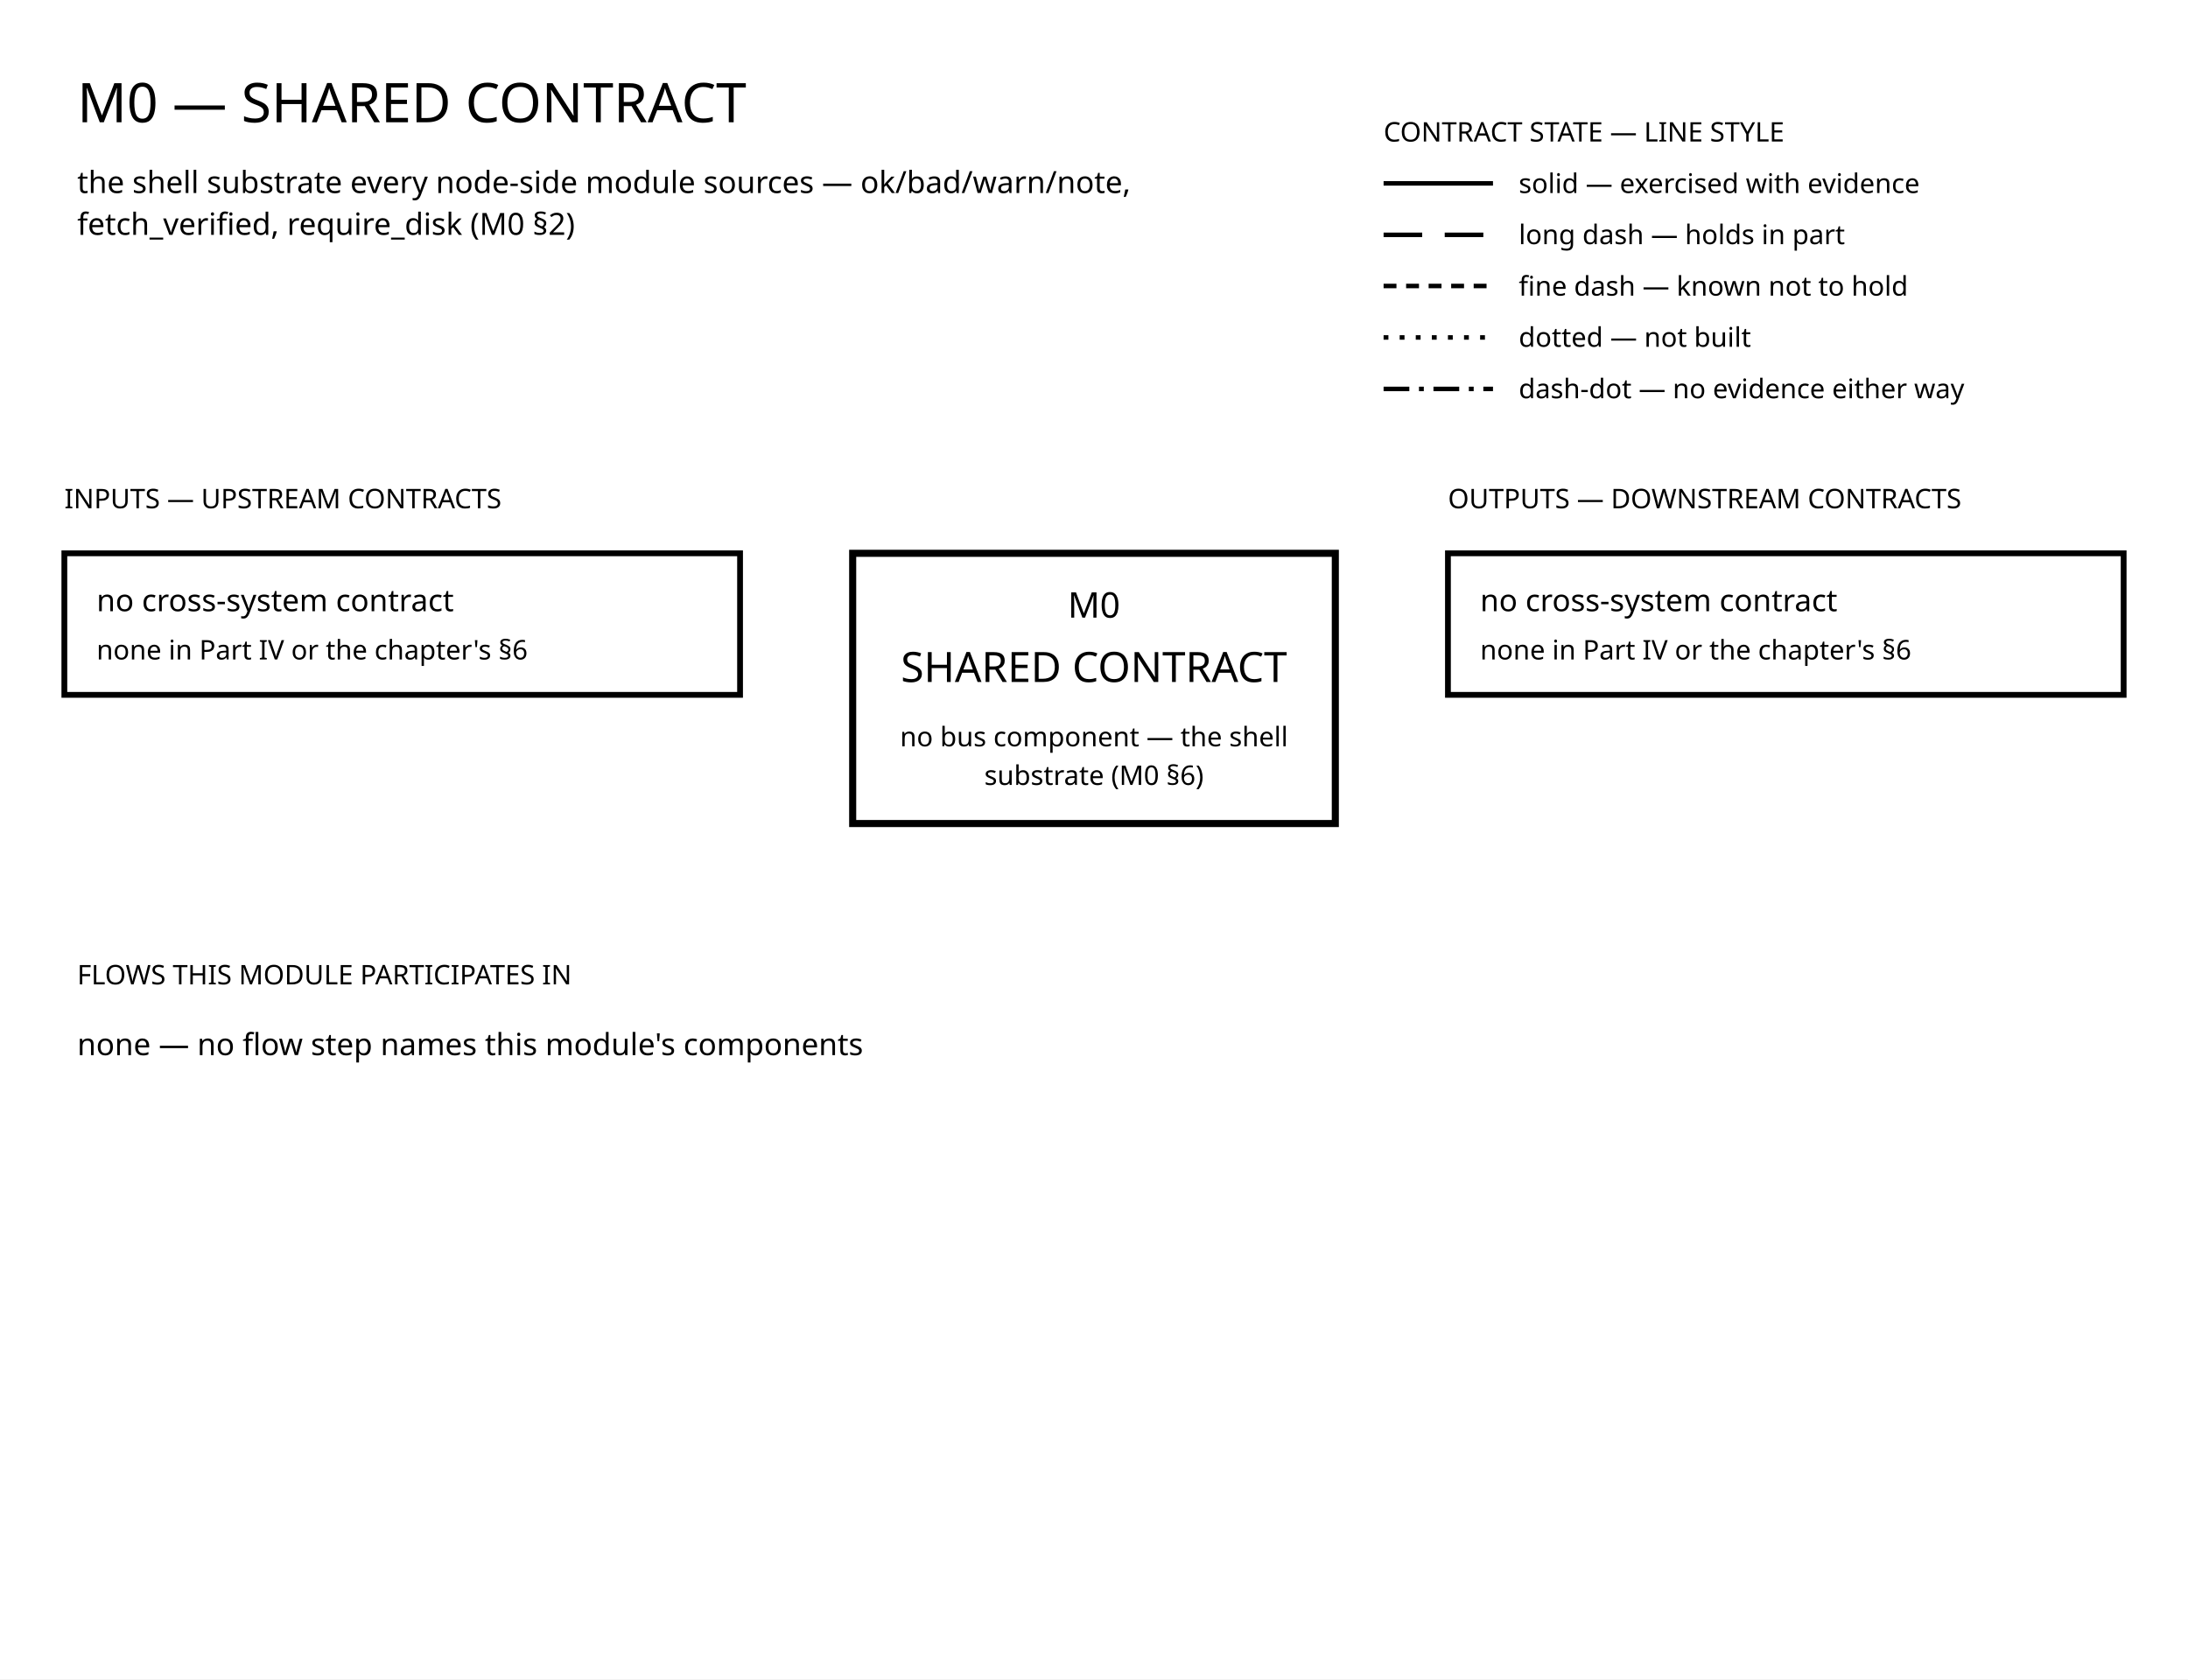
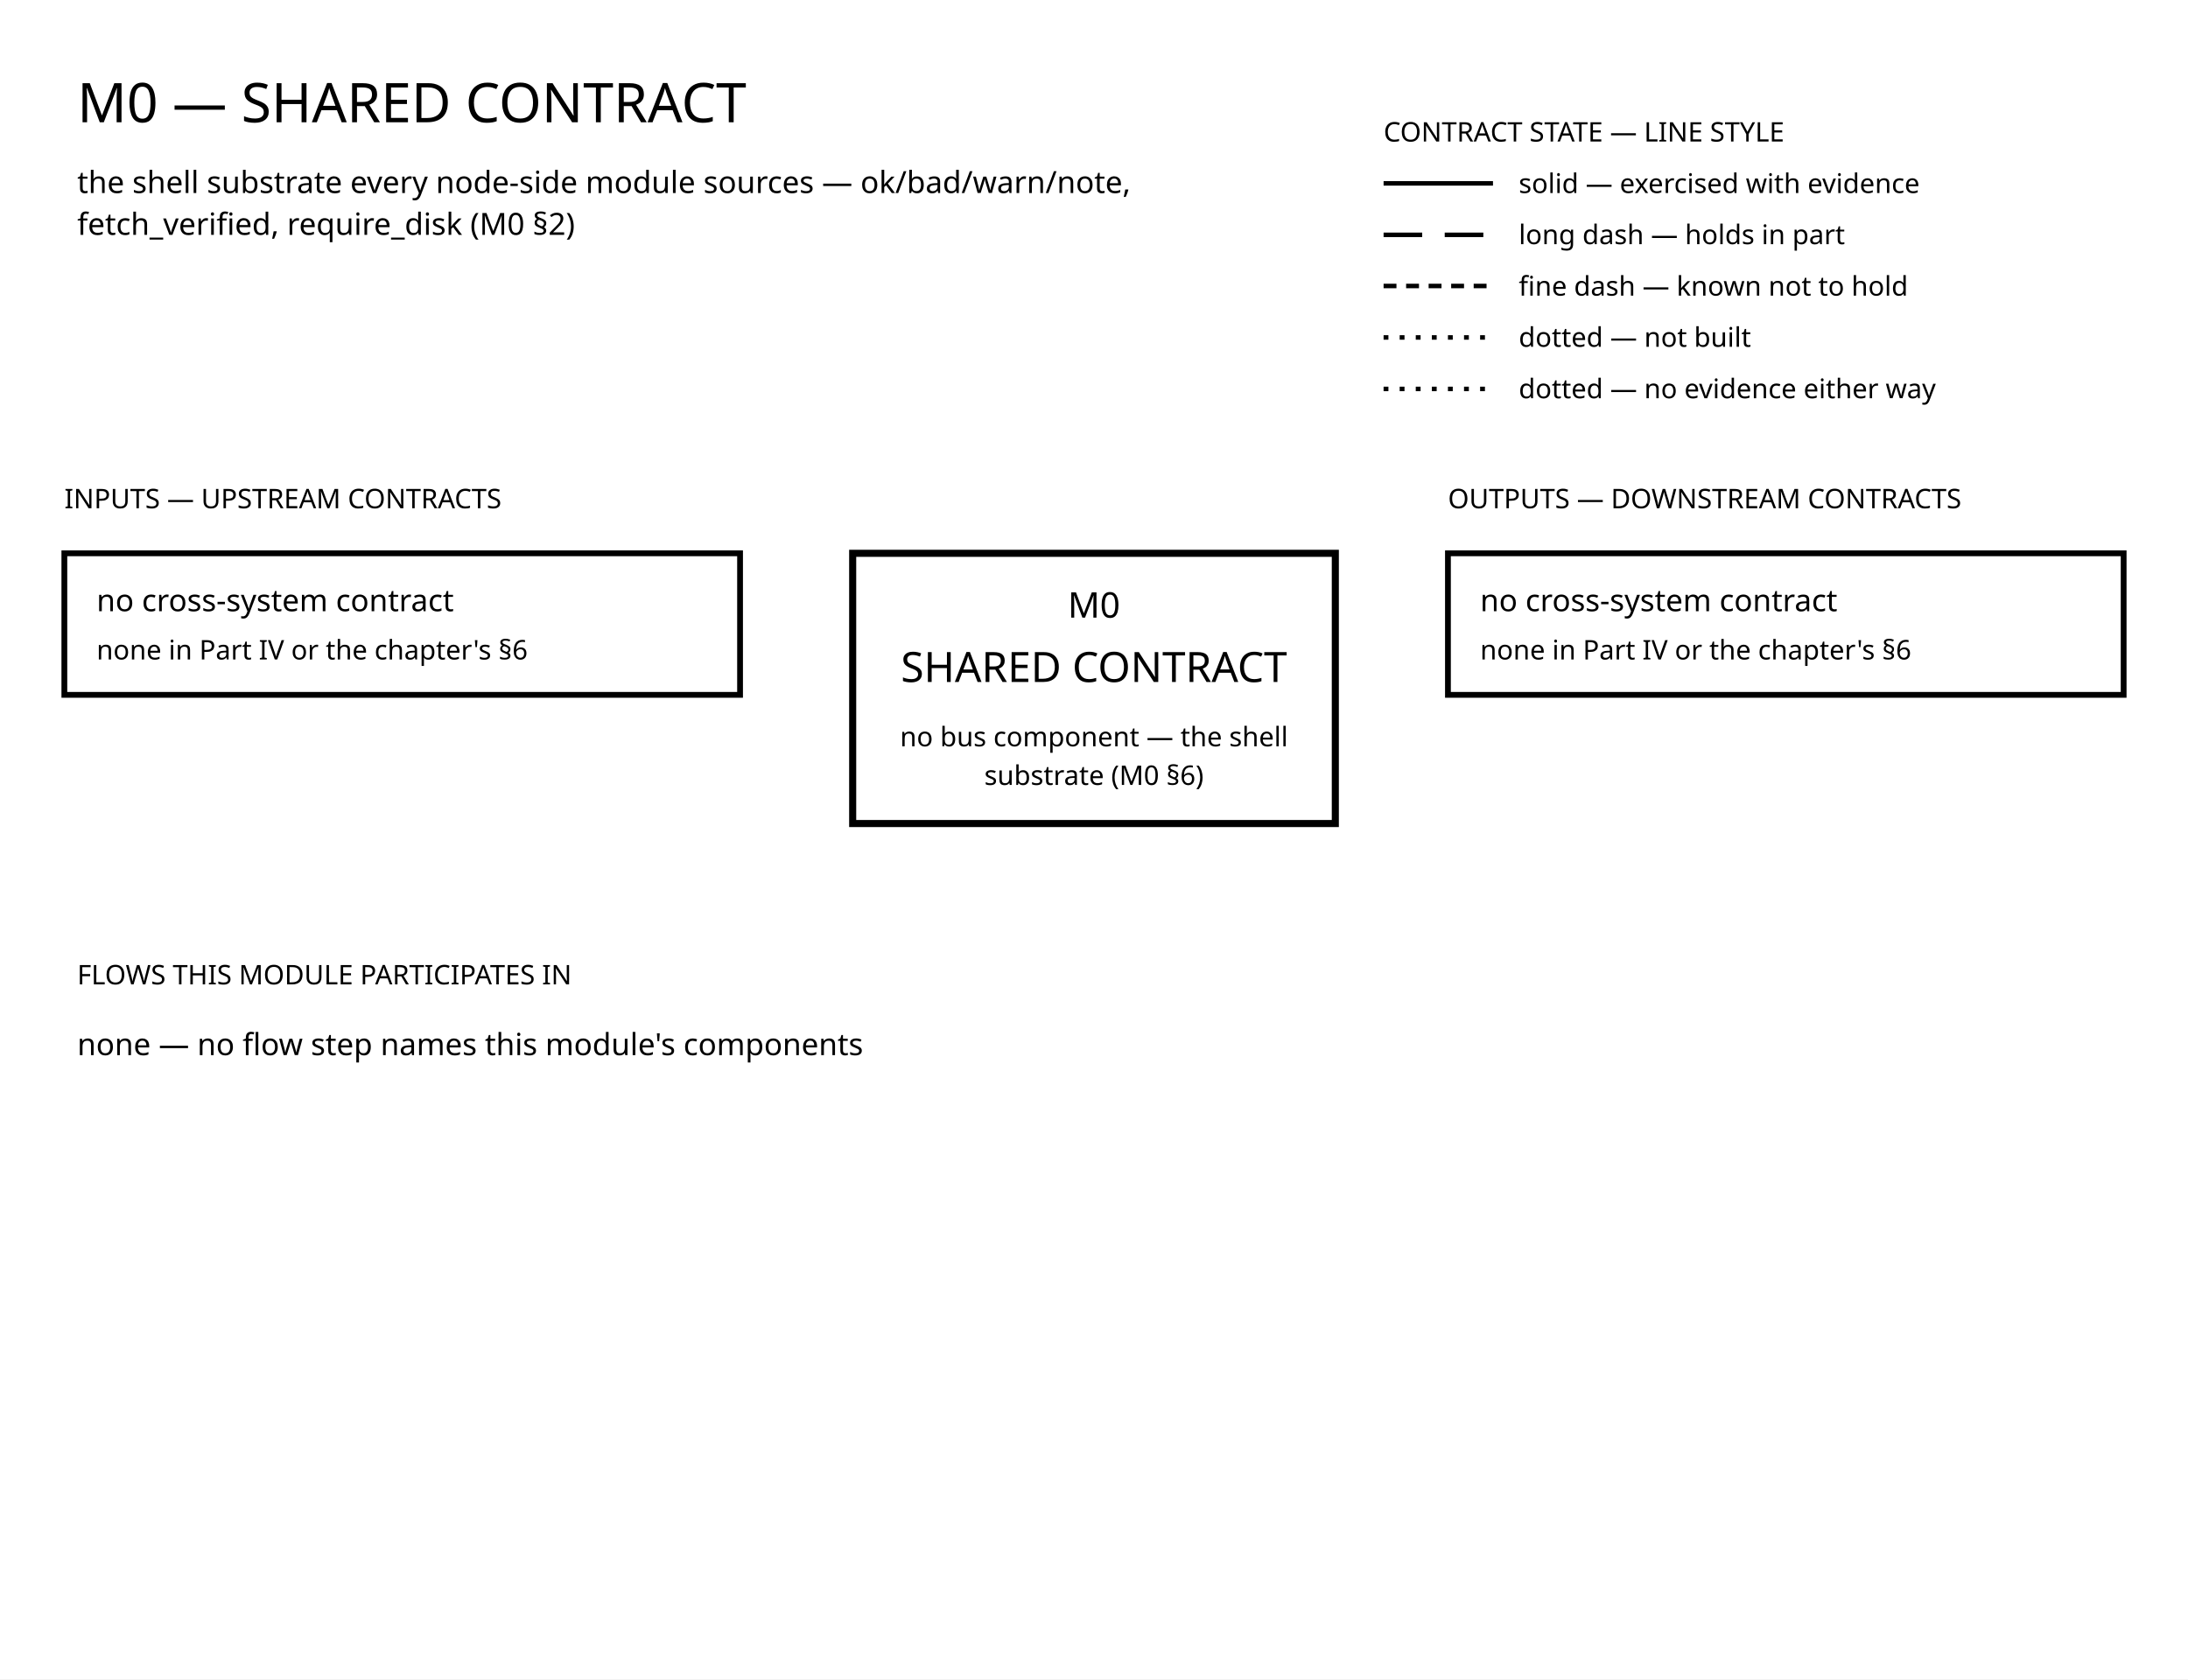
<svg xmlns="http://www.w3.org/2000/svg" width="170.0mm" height="130.5mm" viewBox="0 0 680 522.0" preserveAspectRatio="xMidYMid meet">
  <rect width="680" height="522.0" fill="#ffffff" />
  <defs>
    <marker id="ar" viewBox="0 0 10 10" refX="9" refY="5" markerWidth="8" markerHeight="8" orient="auto">
      <path d="M0,0 L10,5 L0,10 z" fill="#000000" />
    </marker>
  </defs>
  <g font-family="Routed Gothic Narrow, Routed Gothic, sans-serif">
    <text x="24.0" y="38.0" font-size="17.00" fill="#000000" text-anchor="start">M0 — SHARED CONTRACT</text>
    <text x="24.0" y="60.0" font-size="9.50" fill="#000000" text-anchor="start">the shell substrate every node-side module sources — ok/bad/warn/note,</text>
    <text x="24.0" y="73.0" font-size="9.50" fill="#000000" text-anchor="start">fetch_verified, require_disk (M0 §2)</text>
    <rect x="265.0" y="172.0" width="150.0" height="84.0" fill="#ffffff" stroke="#000000" stroke-width="2.2" />
    <text x="340.0" y="192.0" font-size="11.00" fill="#000000" text-anchor="middle">M0</text>
    <text x="340.0" y="212.0" font-size="13.00" fill="#000000" text-anchor="middle">SHARED CONTRACT</text>
    <text x="340.0" y="232.0" font-size="8.40" fill="#000000" text-anchor="middle">no bus component — the shell</text>
    <text x="340.0" y="244.0" font-size="8.40" fill="#000000" text-anchor="middle">substrate (M0 §6)</text>
    <text x="20.0" y="158.0" font-size="8.40" fill="#000000" text-anchor="start">INPUTS — UPSTREAM CONTRACTS</text>
    <rect x="20.0" y="172.0" width="210.0" height="44.0" fill="#ffffff" stroke="#000000" stroke-width="1.8" />
    <text x="30.0" y="190.0" font-size="9.50" fill="#000000" text-anchor="start">no cross-system contract</text>
    <text x="30.0" y="205.0" font-size="8.40" fill="#000000" text-anchor="start">none in Part IV or the chapter's §6</text>
    <text x="450.0" y="158.0" font-size="8.40" fill="#000000" text-anchor="start">OUTPUTS — DOWNSTREAM CONTRACTS</text>
    <rect x="450.0" y="172.0" width="210.0" height="44.0" fill="#ffffff" stroke="#000000" stroke-width="1.8" />
    <text x="460.0" y="190.0" font-size="9.50" fill="#000000" text-anchor="start">no cross-system contract</text>
    <text x="460.0" y="205.0" font-size="8.40" fill="#000000" text-anchor="start">none in Part IV or the chapter's §6</text>
    <text x="24.0" y="306.0" font-size="8.40" fill="#000000" text-anchor="start">FLOWS THIS MODULE PARTICIPATES IN</text>
    <text x="24.0" y="328.0" font-size="9.50" fill="#000000" text-anchor="start">none — no flow step names this module's components</text>
    <text x="430.0" y="44.0" font-size="8.40" fill="#000000" text-anchor="start">CONTRACT STATE — LINE STYLE</text>
    <polyline points="430.0,57.0 464.0,57.0" fill="none" stroke="#000000" stroke-width="1.4" />
    <text x="472.0" y="60.0" font-size="8.40" fill="#000000" text-anchor="start">solid — exercised with evidence</text>
    <polyline points="430.0,73.0 464.0,73.0" fill="none" stroke="#000000" stroke-width="1.4" stroke-dasharray="12 7" />
    <text x="472.0" y="75.9" font-size="8.40" fill="#000000" text-anchor="start">long dash — holds in part</text>
    <polyline points="430.0,88.9 464.0,88.9" fill="none" stroke="#000000" stroke-width="1.4" stroke-dasharray="4 3" />
    <text x="472.0" y="91.9" font-size="8.40" fill="#000000" text-anchor="start">fine dash — known not to hold</text>
    <polyline points="430.0,104.9 464.0,104.9" fill="none" stroke="#000000" stroke-width="1.4" stroke-dasharray="1.5 3.5" />
    <text x="472.0" y="107.8" font-size="8.40" fill="#000000" text-anchor="start">dotted — not built</text>
-     <polyline points="430.0,120.9 464.0,120.9" fill="none" stroke="#000000" stroke-width="1.4" stroke-dasharray="8 3 1.5 3" />
-     <text x="472.0" y="123.8" font-size="8.40" fill="#000000" text-anchor="start">dash-dot — no evidence either way</text>
+     <polyline points="430.0,120.9 464.0,120.9" fill="none" stroke="#000000" stroke-width="1.4" stroke-dasharray="1.5 3.5" />
+     <text x="472.0" y="123.8" font-size="8.40" fill="#000000" text-anchor="start">dotted — no evidence either way</text>
  </g>
</svg>
